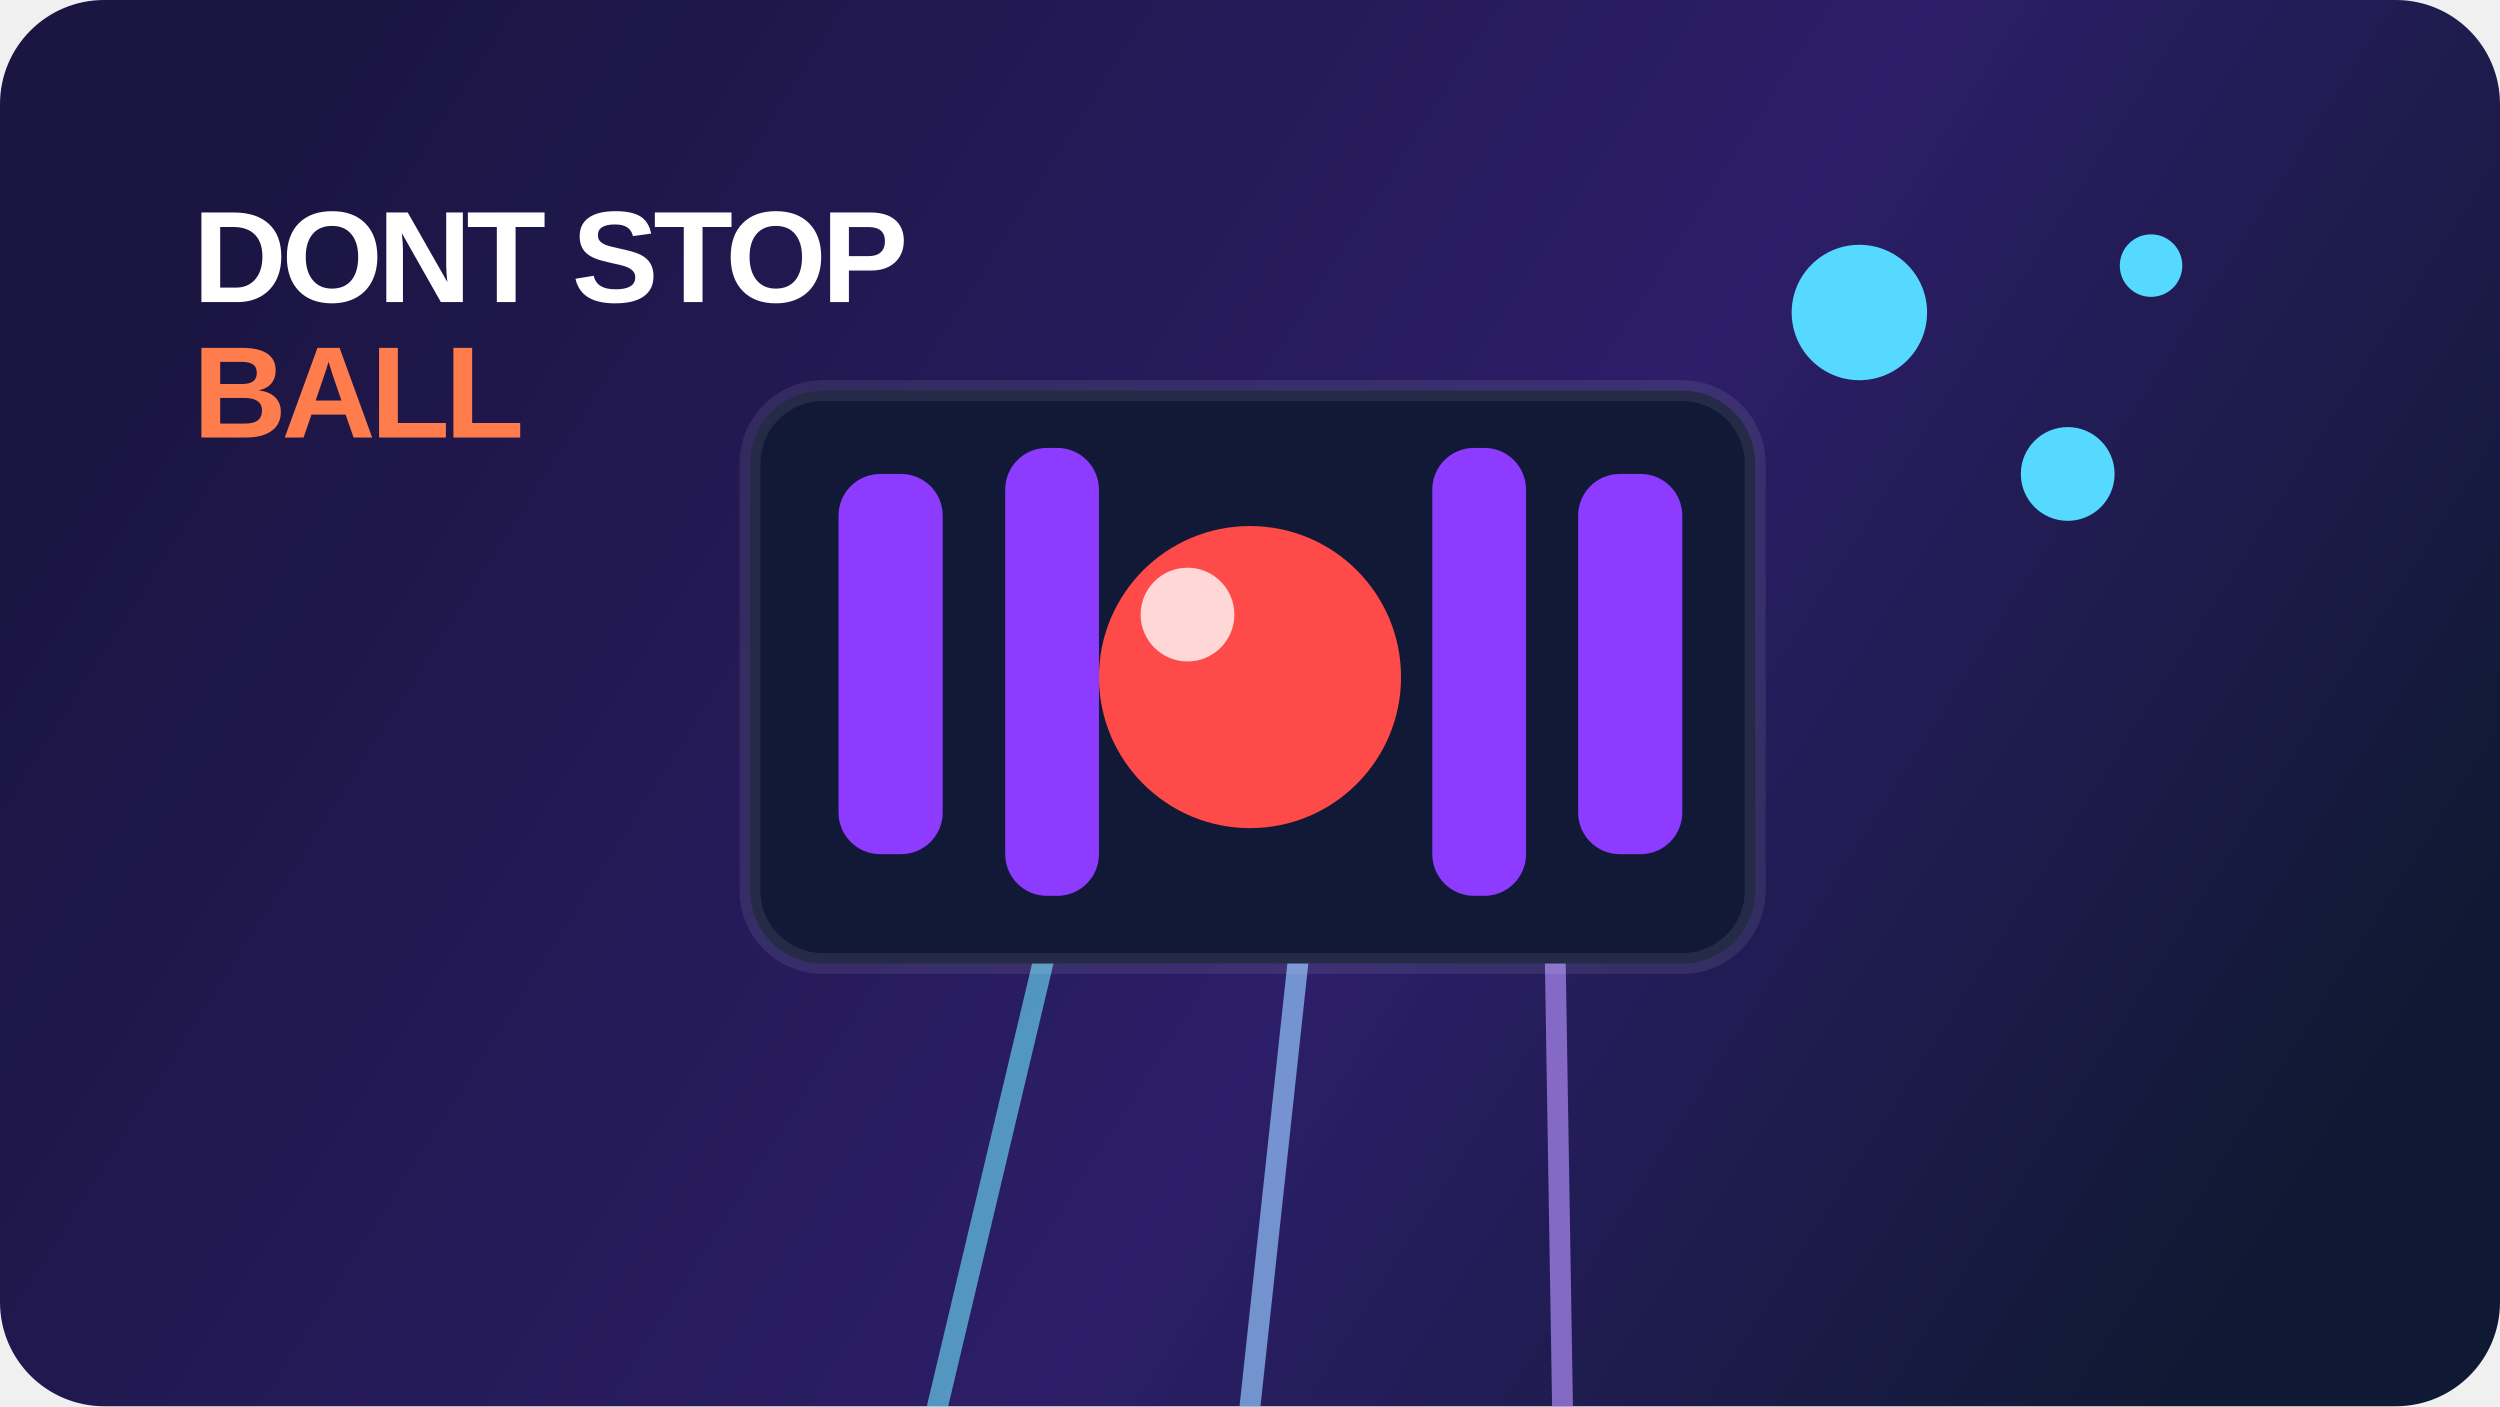
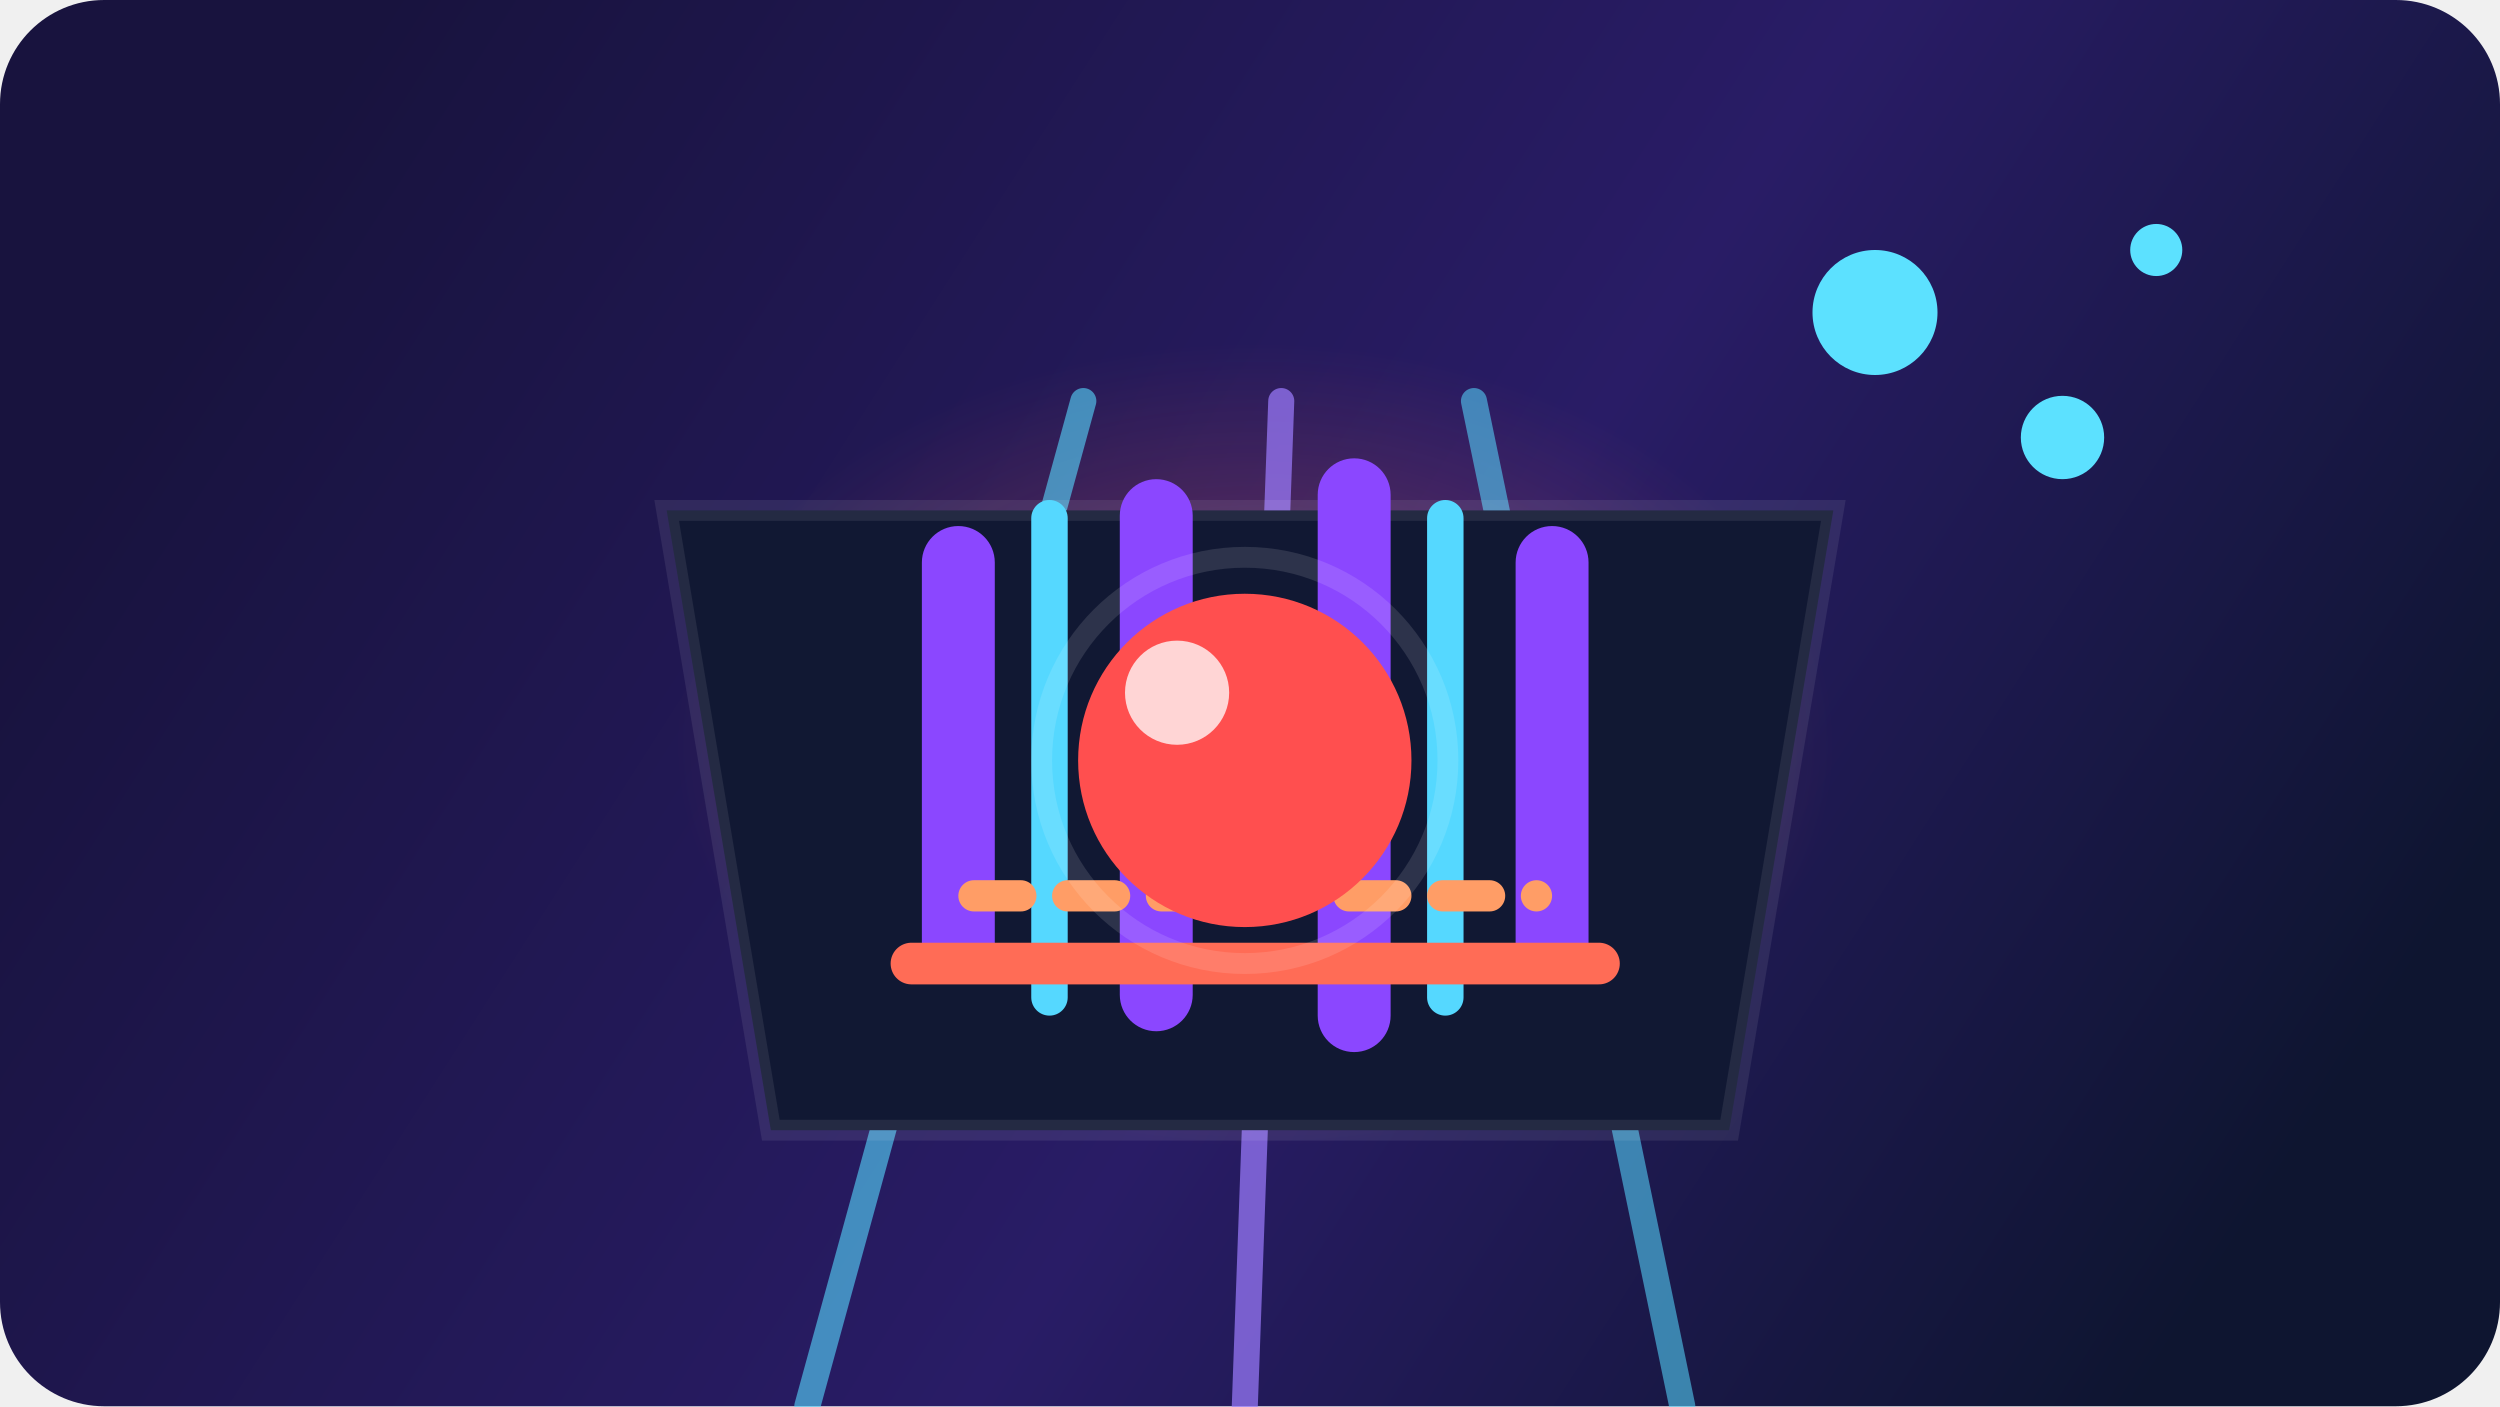
<svg xmlns="http://www.w3.org/2000/svg" viewBox="0 0 960 540" fill="none">
  <defs>
-     <linearGradient id="bg" x1="116" y1="44" x2="850" y2="512" gradientUnits="userSpaceOnUse">
-       <stop stop-color="#1B1542" />
-       <stop offset=".58" stop-color="#2C1E68" />
-       <stop offset="1" stop-color="#101933" />
+     <linearGradient id="bg" x1="120" y1="44" x2="842" y2="506" gradientUnits="userSpaceOnUse">
+       <stop stop-color="#18133E" />
+       <stop offset=".56" stop-color="#291C66" />
+       <stop offset="1" stop-color="#0E1530" />
    </linearGradient>
+     <radialGradient id="warnGlow" cx="0" cy="0" r="1" gradientTransform="translate(482 286) rotate(90) scale(154 222)" gradientUnits="userSpaceOnUse">
+       <stop stop-color="#FF6558" stop-opacity=".38" />
+       <stop offset="1" stop-color="#FF6558" stop-opacity="0" />
+     </radialGradient>
  </defs>
  <rect width="960" height="540" rx="40" fill="url(#bg)" />
-   <path d="M360 540 448 170" stroke="#6EE7FF" stroke-width="8" stroke-linecap="round" opacity=".6" />
-   <path d="M480 540 520 170" stroke="#93C5FD" stroke-width="8" stroke-linecap="round" opacity=".7" />
-   <path d="M600 540 594 170" stroke="#B794FF" stroke-width="8" stroke-linecap="round" opacity=".65" />
-   <rect x="288" y="150" width="386" height="220" rx="28" fill="#121937" stroke="#FFFFFF" stroke-opacity=".08" stroke-width="8" />
-   <circle cx="480" cy="260" r="58" fill="#FF4A4A" />
-   <circle cx="456" cy="236" r="18" fill="#FFD7D7" />
-   <g fill="#8C3BFF">
-     <rect x="322" y="182" width="40" height="146" rx="16" />
-     <rect x="386" y="172" width="36" height="172" rx="16" />
-     <rect x="550" y="172" width="36" height="172" rx="16" />
-     <rect x="606" y="182" width="40" height="146" rx="16" />
+   <rect width="960" height="540" rx="40" fill="url(#warnGlow)" />
+   <path d="M310 540 416 154" stroke="#57D9FF" stroke-opacity=".6" stroke-width="10" stroke-linecap="round" />
+   <path d="M478 540 492 154" stroke="#9D7CFF" stroke-opacity=".7" stroke-width="10" stroke-linecap="round" />
+   <path d="M646 540 566 154" stroke="#57D9FF" stroke-opacity=".56" stroke-width="10" stroke-linecap="round" />
+   <path d="M256 196h448l-40 238H296l-40-238Z" fill="#111833" stroke="#FFFFFF" stroke-opacity=".08" stroke-width="8" />
+   <g fill="#8B47FF">
+     <rect x="354" y="202" width="28" height="174" rx="14" />
+     <rect x="430" y="184" width="28" height="212" rx="14" />
+     <rect x="506" y="176" width="28" height="228" rx="14" />
+     <rect x="582" y="202" width="28" height="174" rx="14" />
  </g>
-   <g fill="#56D9FF">
-     <circle cx="714" cy="120" r="26" />
-     <circle cx="794" cy="182" r="18" />
-     <circle cx="826" cy="102" r="12" />
+   <g fill="#55D8FF">
+     <rect x="396" y="192" width="14" height="198" rx="7" />
+     <rect x="548" y="192" width="14" height="198" rx="7" />
  </g>
-   <text x="74" y="116" fill="#FFFFFF" font-size="50" font-family="Arial, sans-serif" font-weight="900" letter-spacing="-2">DONT STOP</text>
-   <text x="74" y="168" fill="#FF7D4D" font-size="50" font-family="Arial, sans-serif" font-weight="900" letter-spacing="-2">BALL</text>
+   <g>
+     <path d="M350 370h264" stroke="#FF6C56" stroke-width="16" stroke-linecap="round" />
+     <path d="M374 344h216" stroke="#FF9D66" stroke-width="12" stroke-linecap="round" stroke-dasharray="18 18" />
+   </g>
+   <circle cx="478" cy="292" r="64" fill="#FF4F4F" />
+   <circle cx="452" cy="266" r="20" fill="#FFD5D5" />
+   <circle cx="478" cy="292" r="78" stroke="#FFFFFF" stroke-opacity=".12" stroke-width="8" />
+   <g fill="#5CE1FF">
+     <circle cx="720" cy="120" r="24" />
+     <circle cx="792" cy="168" r="16" />
+     <circle cx="828" cy="96" r="10" />
+   </g>
</svg>
